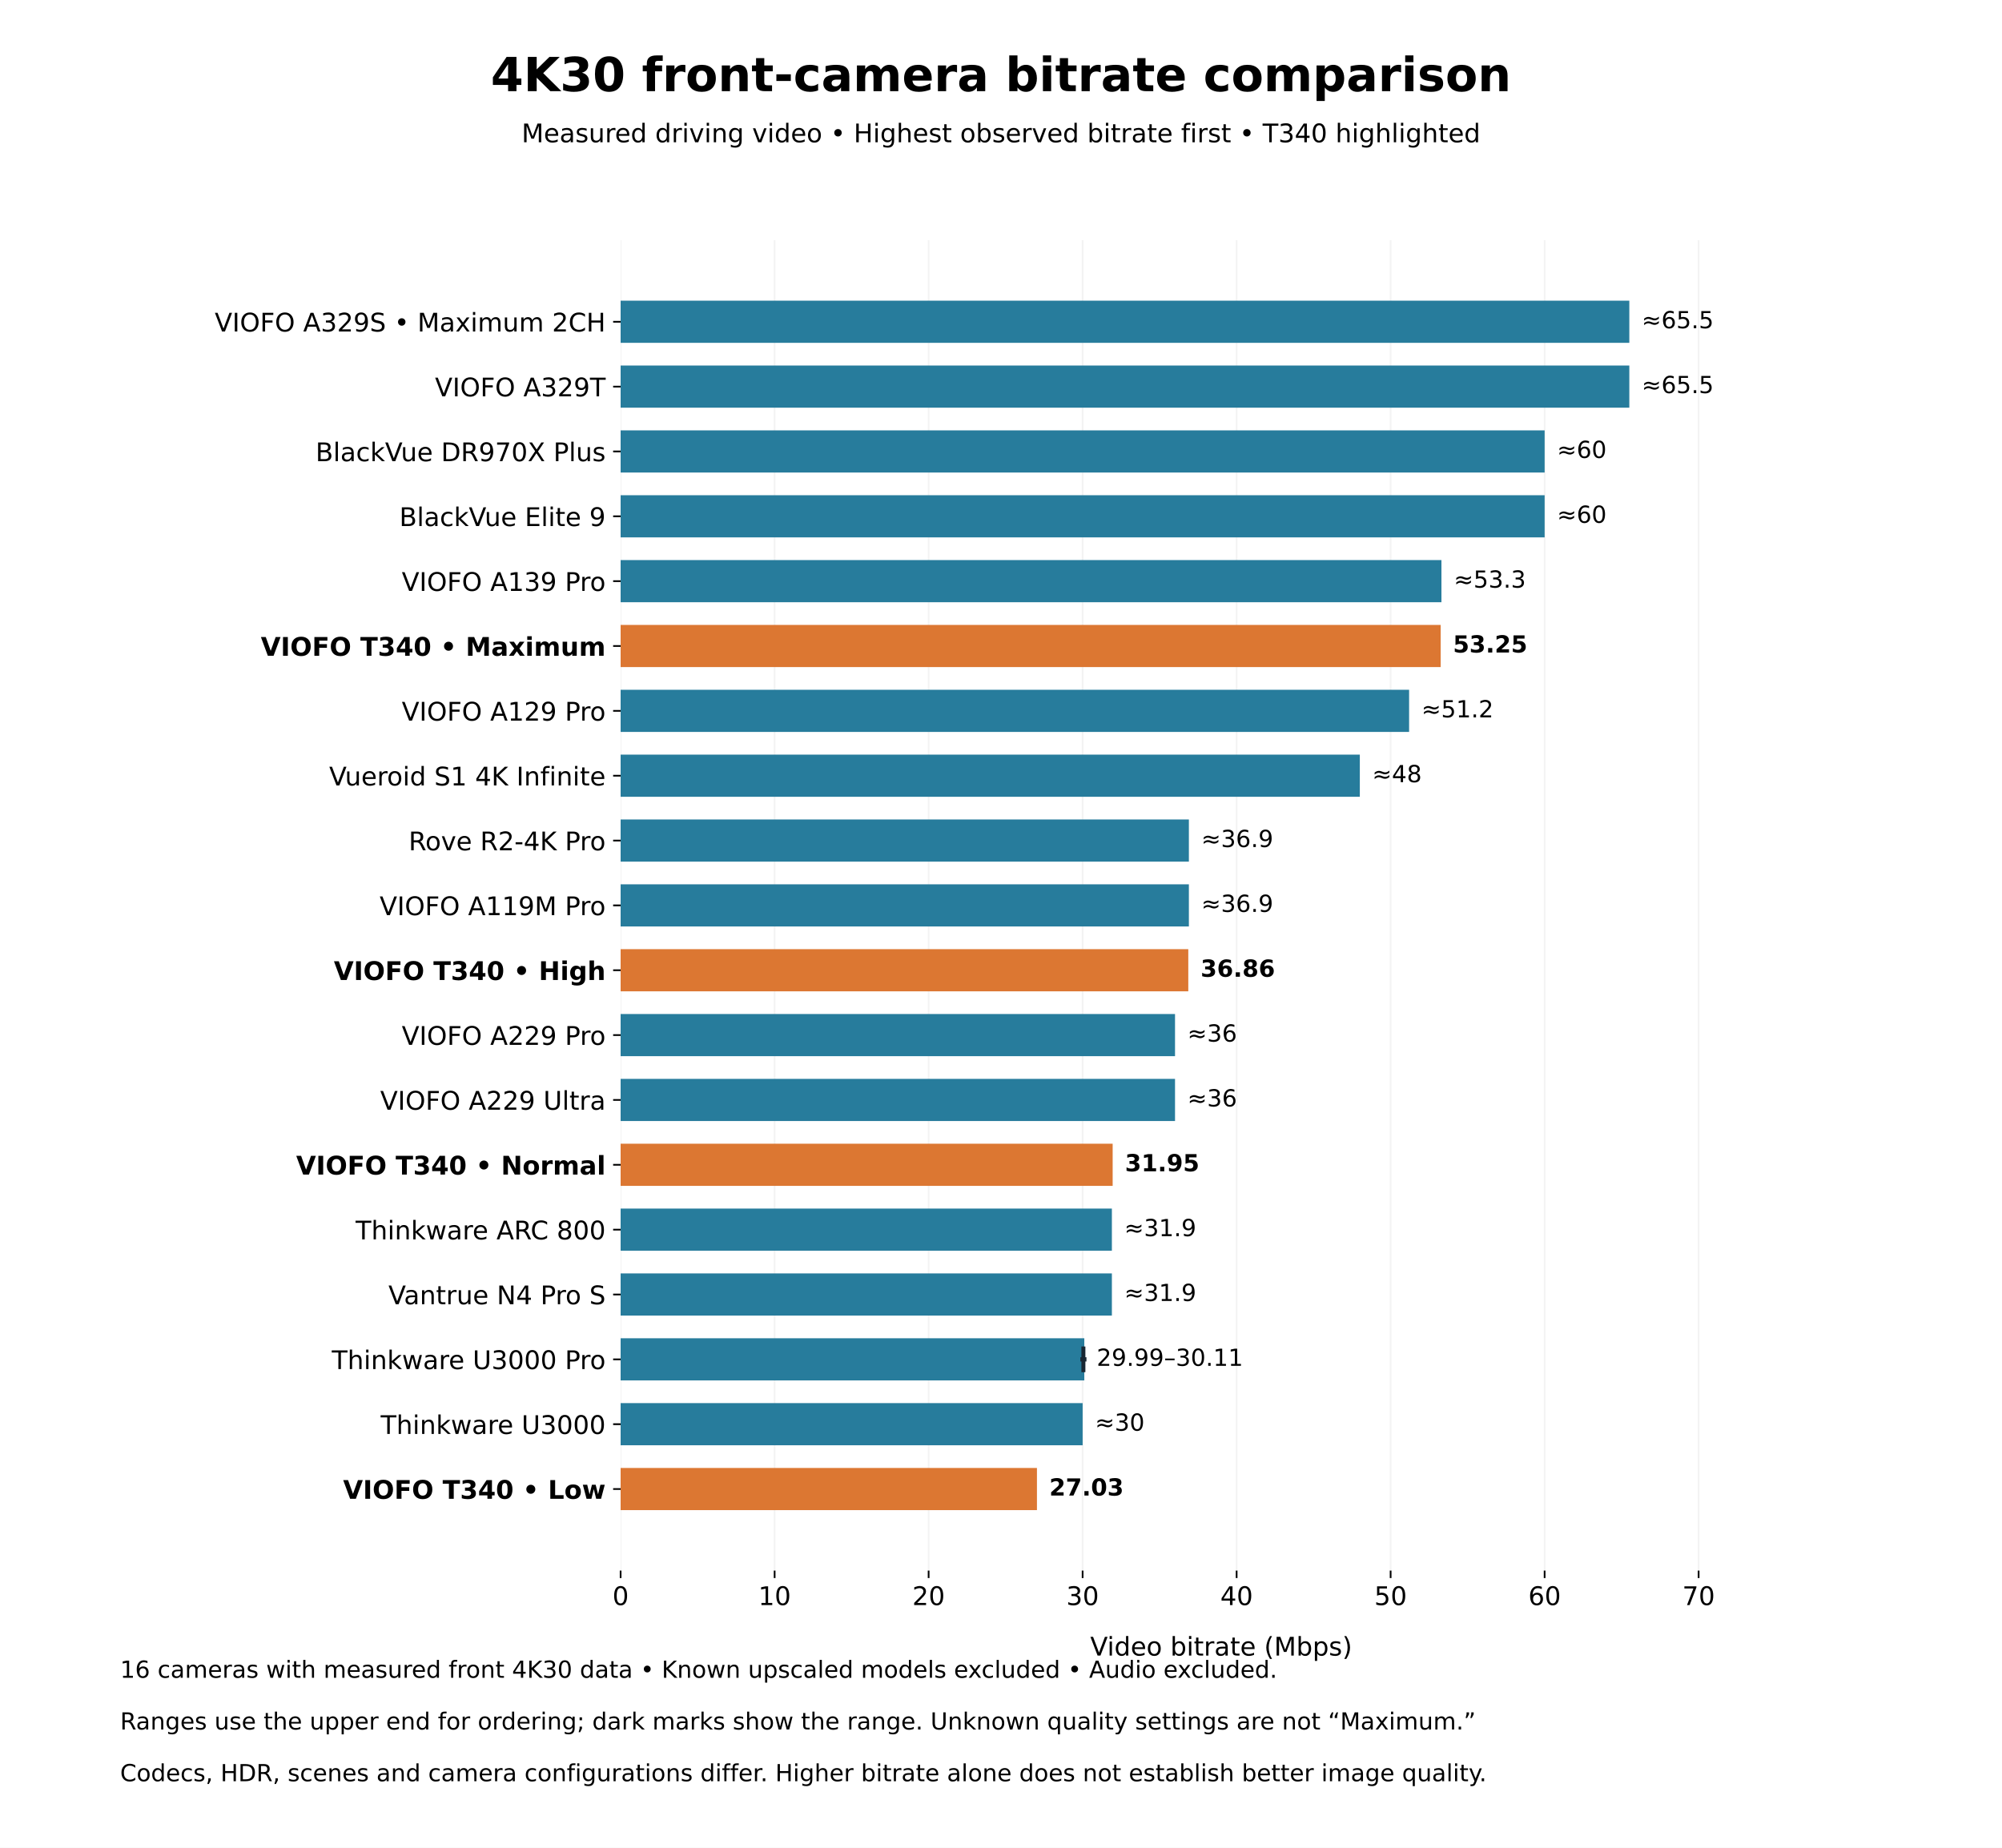
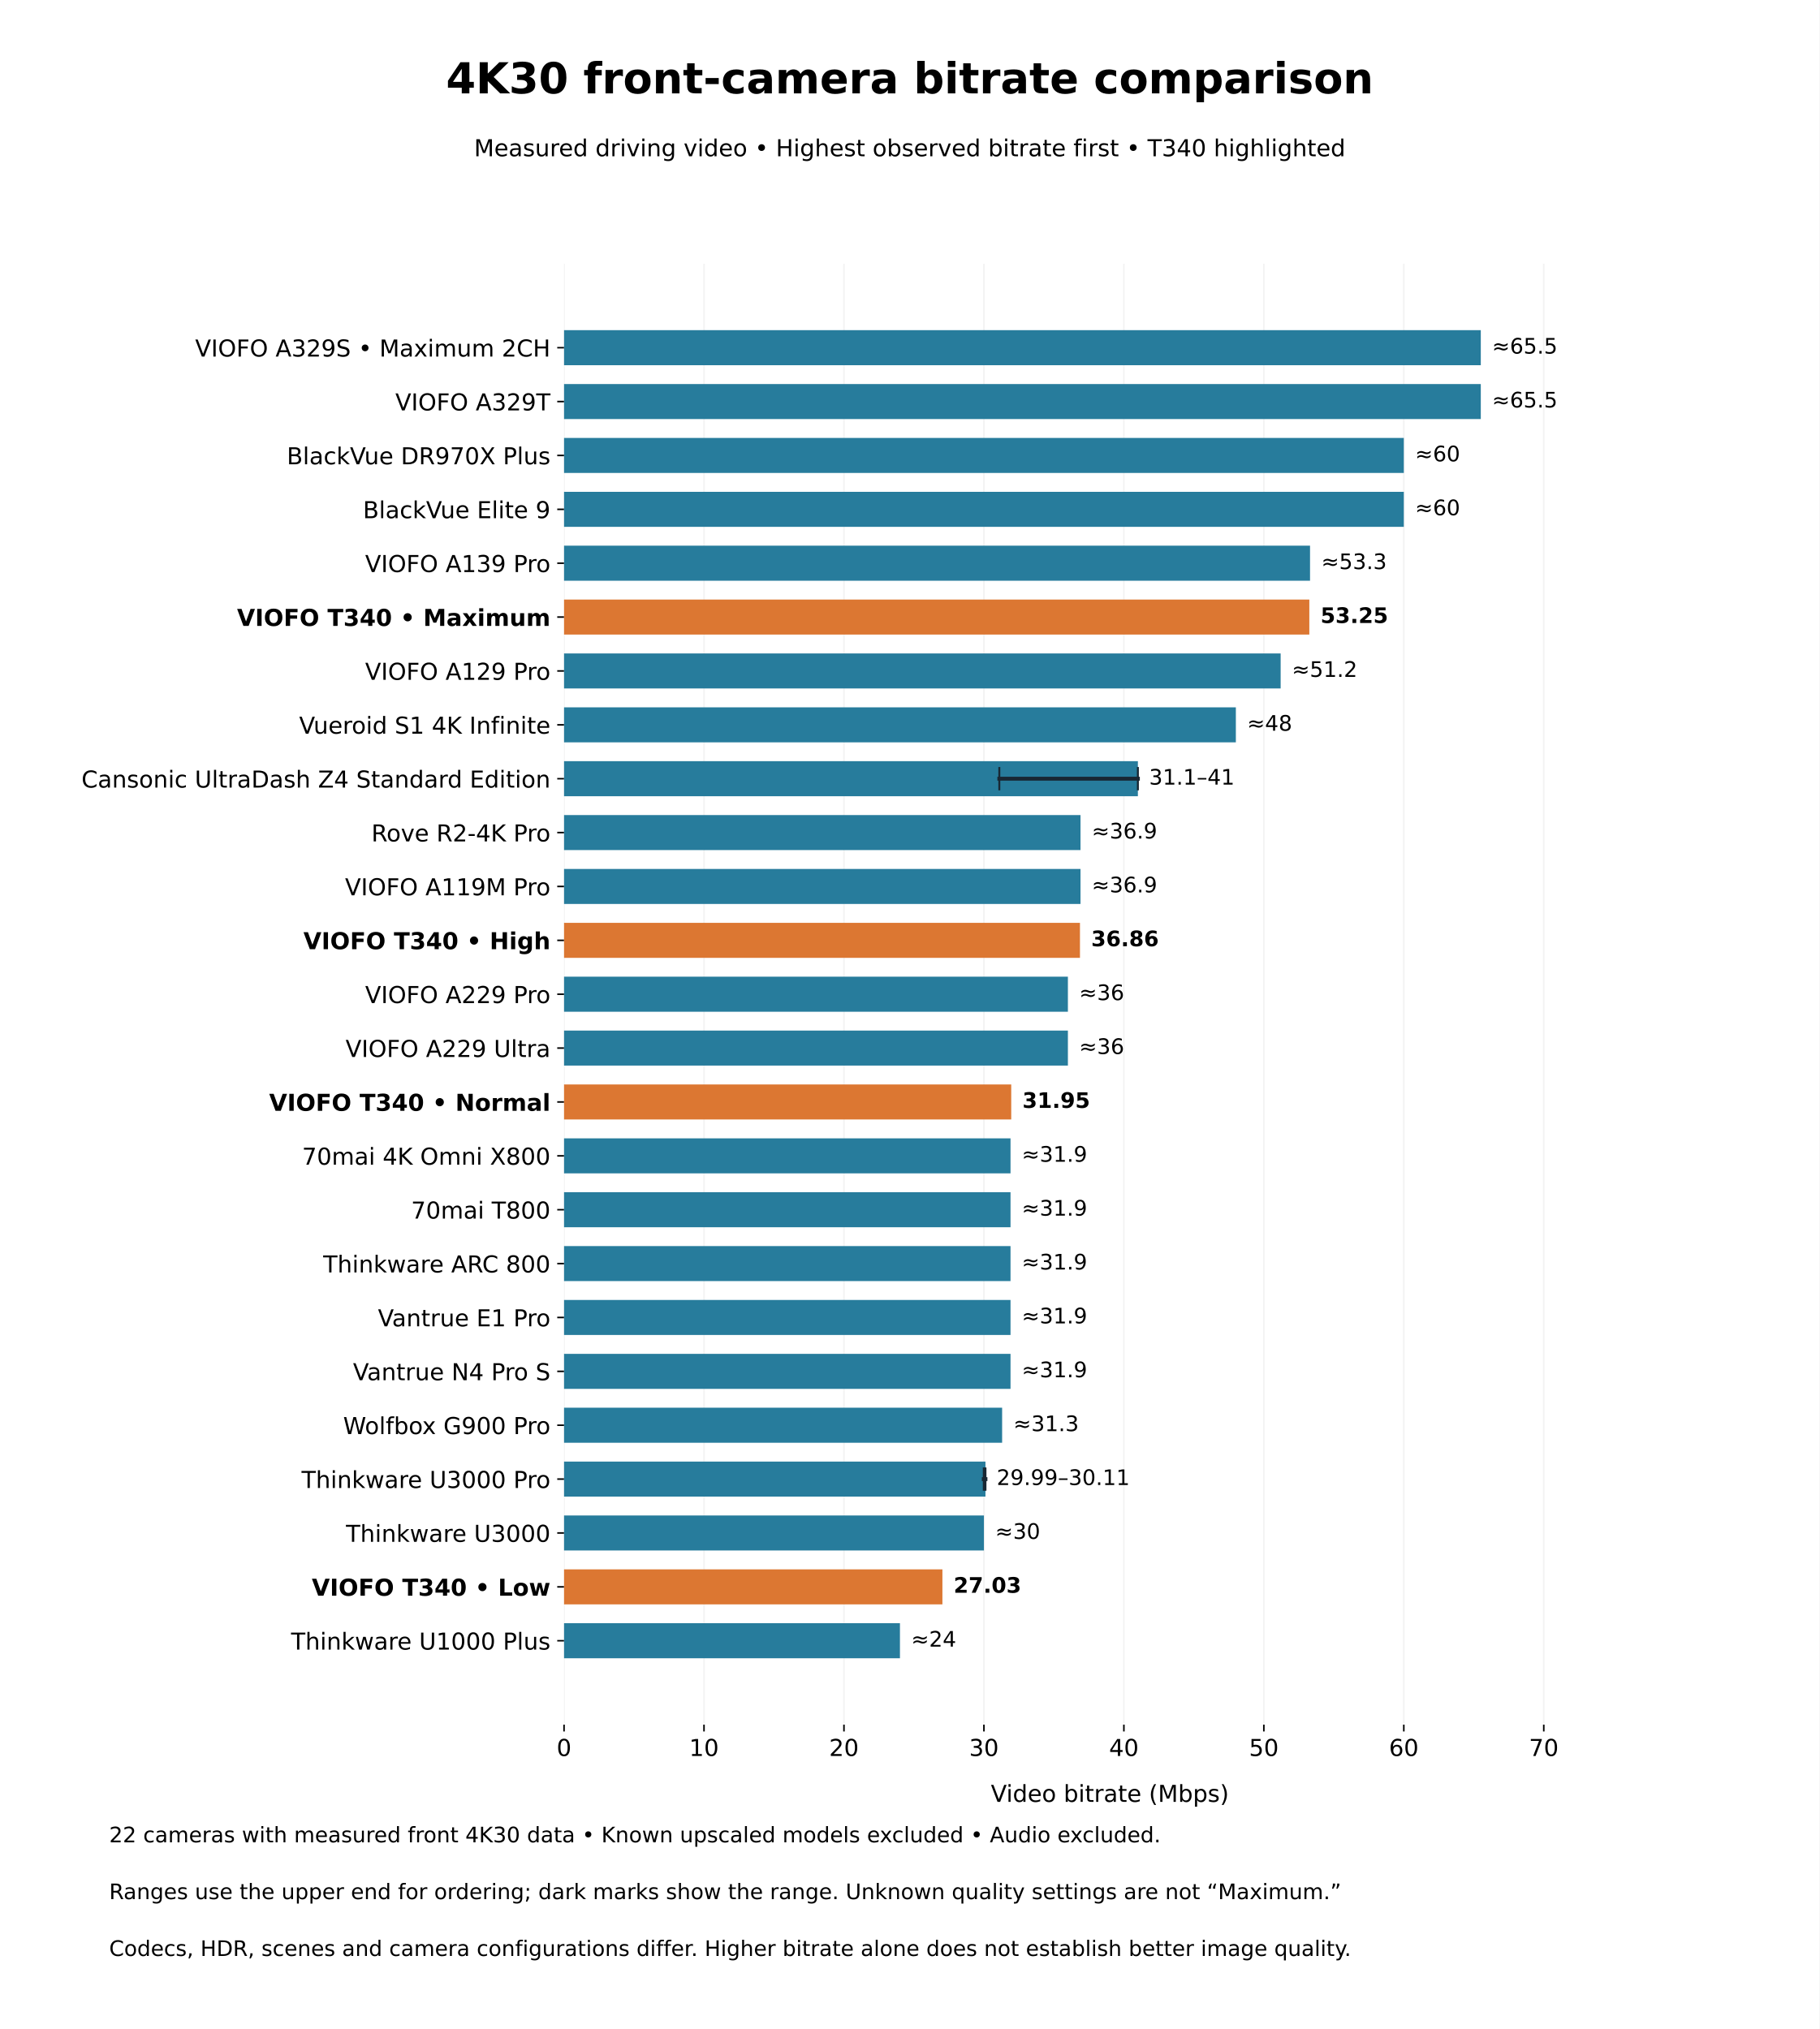
- <svg xmlns="http://www.w3.org/2000/svg" xmlns:xlink="http://www.w3.org/1999/xlink" width="936pt" height="864pt" viewBox="0 0 936 864" version="1.1">
+ <svg xmlns="http://www.w3.org/2000/svg" xmlns:xlink="http://www.w3.org/1999/xlink" width="936pt" height="1044pt" viewBox="0 0 936 1044" version="1.1">
  <defs>
    <style type="text/css">*{stroke-linejoin: round; stroke-linecap: butt}</style>
  </defs>
  <g id="figure_1">
    <g id="patch_1">
-       <path d="M 0 864 L 936 864 L 936 0 L 0 0 z " style="fill: #ffffff" />
+       <path d="M 0 1044 L 936 1044 L 936 0 L 0 0 z " style="fill: #ffffff" />
    </g>
    <g id="axes_1">
      <g id="patch_2">
-         <path d="M 290.16 734.4 L 851.76 734.4 L 851.76 112.32 L 290.16 112.32 z " style="fill: #ffffff" />
+         <path d="M 290.16 887.4 L 851.76 887.4 L 851.76 135.72 L 290.16 135.72 z " style="fill: #ffffff" />
      </g>
      <g id="matplotlib.axis_1">
        <g id="xtick_1">
          <g id="line2d_1">
-             <path d="M 290.16 734.4 L 290.16 112.32 " clip-path="url(#p984901a7d8)" style="fill: none; stroke: #b0b0b0; stroke-opacity: 0.15; stroke-width: 0.8; stroke-linecap: square" />
+             <path d="M 290.16 887.4 L 290.16 135.72 " clip-path="url(#p15d95b6a49)" style="fill: none; stroke: #b0b0b0; stroke-opacity: 0.15; stroke-width: 0.8; stroke-linecap: square" />
          </g>
          <g id="line2d_2">
            <defs>
-               <path id="m2dc564c5e8" d="M 0 0 L 0 3.5 " style="stroke: #000000; stroke-width: 0.8" />
+               <path id="m6c0f0dc663" d="M 0 0 L 0 3.5 " style="stroke: #000000; stroke-width: 0.8" />
            </defs>
            <g>
-               <use xlink:href="#m2dc564c5e8" x="290.16" y="734.4" style="stroke: #000000; stroke-width: 0.8" />
+               <use xlink:href="#m6c0f0dc663" x="290.16" y="887.4" style="stroke: #000000; stroke-width: 0.8" />
            </g>
          </g>
          <g id="text_1">
-             <text style="font: 12px 'DejaVu Sans'; text-anchor: middle" x="290.16" y="750.518" transform="rotate(-0 290.16 750.5181)">0</text>
+             <text style="font: 12px 'DejaVu Sans'; text-anchor: middle" x="290.16" y="903.518" transform="rotate(-0 290.16 903.5181)">0</text>
          </g>
        </g>
        <g id="xtick_2">
          <g id="line2d_3">
-             <path d="M 362.16 734.4 L 362.16 112.32 " clip-path="url(#p984901a7d8)" style="fill: none; stroke: #b0b0b0; stroke-opacity: 0.15; stroke-width: 0.8; stroke-linecap: square" />
+             <path d="M 362.16 887.4 L 362.16 135.72 " clip-path="url(#p15d95b6a49)" style="fill: none; stroke: #b0b0b0; stroke-opacity: 0.15; stroke-width: 0.8; stroke-linecap: square" />
          </g>
          <g id="line2d_4">
            <g>
-               <use xlink:href="#m2dc564c5e8" x="362.16" y="734.4" style="stroke: #000000; stroke-width: 0.8" />
+               <use xlink:href="#m6c0f0dc663" x="362.16" y="887.4" style="stroke: #000000; stroke-width: 0.8" />
            </g>
          </g>
          <g id="text_2">
-             <text style="font: 12px 'DejaVu Sans'; text-anchor: middle" x="362.16" y="750.518" transform="rotate(-0 362.16 750.5181)">10</text>
+             <text style="font: 12px 'DejaVu Sans'; text-anchor: middle" x="362.16" y="903.518" transform="rotate(-0 362.16 903.5181)">10</text>
          </g>
        </g>
        <g id="xtick_3">
          <g id="line2d_5">
-             <path d="M 434.16 734.4 L 434.16 112.32 " clip-path="url(#p984901a7d8)" style="fill: none; stroke: #b0b0b0; stroke-opacity: 0.15; stroke-width: 0.8; stroke-linecap: square" />
+             <path d="M 434.16 887.4 L 434.16 135.72 " clip-path="url(#p15d95b6a49)" style="fill: none; stroke: #b0b0b0; stroke-opacity: 0.15; stroke-width: 0.8; stroke-linecap: square" />
          </g>
          <g id="line2d_6">
            <g>
-               <use xlink:href="#m2dc564c5e8" x="434.16" y="734.4" style="stroke: #000000; stroke-width: 0.8" />
+               <use xlink:href="#m6c0f0dc663" x="434.16" y="887.4" style="stroke: #000000; stroke-width: 0.8" />
            </g>
          </g>
          <g id="text_3">
-             <text style="font: 12px 'DejaVu Sans'; text-anchor: middle" x="434.16" y="750.518" transform="rotate(-0 434.16 750.5181)">20</text>
+             <text style="font: 12px 'DejaVu Sans'; text-anchor: middle" x="434.16" y="903.518" transform="rotate(-0 434.16 903.5181)">20</text>
          </g>
        </g>
        <g id="xtick_4">
          <g id="line2d_7">
-             <path d="M 506.16 734.4 L 506.16 112.32 " clip-path="url(#p984901a7d8)" style="fill: none; stroke: #b0b0b0; stroke-opacity: 0.15; stroke-width: 0.8; stroke-linecap: square" />
+             <path d="M 506.16 887.4 L 506.16 135.72 " clip-path="url(#p15d95b6a49)" style="fill: none; stroke: #b0b0b0; stroke-opacity: 0.15; stroke-width: 0.8; stroke-linecap: square" />
          </g>
          <g id="line2d_8">
            <g>
-               <use xlink:href="#m2dc564c5e8" x="506.16" y="734.4" style="stroke: #000000; stroke-width: 0.8" />
+               <use xlink:href="#m6c0f0dc663" x="506.16" y="887.4" style="stroke: #000000; stroke-width: 0.8" />
            </g>
          </g>
          <g id="text_4">
-             <text style="font: 12px 'DejaVu Sans'; text-anchor: middle" x="506.16" y="750.518" transform="rotate(-0 506.16 750.5181)">30</text>
+             <text style="font: 12px 'DejaVu Sans'; text-anchor: middle" x="506.16" y="903.518" transform="rotate(-0 506.16 903.5181)">30</text>
          </g>
        </g>
        <g id="xtick_5">
          <g id="line2d_9">
-             <path d="M 578.16 734.4 L 578.16 112.32 " clip-path="url(#p984901a7d8)" style="fill: none; stroke: #b0b0b0; stroke-opacity: 0.15; stroke-width: 0.8; stroke-linecap: square" />
+             <path d="M 578.16 887.4 L 578.16 135.72 " clip-path="url(#p15d95b6a49)" style="fill: none; stroke: #b0b0b0; stroke-opacity: 0.15; stroke-width: 0.8; stroke-linecap: square" />
          </g>
          <g id="line2d_10">
            <g>
-               <use xlink:href="#m2dc564c5e8" x="578.16" y="734.4" style="stroke: #000000; stroke-width: 0.8" />
+               <use xlink:href="#m6c0f0dc663" x="578.16" y="887.4" style="stroke: #000000; stroke-width: 0.8" />
            </g>
          </g>
          <g id="text_5">
-             <text style="font: 12px 'DejaVu Sans'; text-anchor: middle" x="578.16" y="750.518" transform="rotate(-0 578.16 750.5181)">40</text>
+             <text style="font: 12px 'DejaVu Sans'; text-anchor: middle" x="578.16" y="903.518" transform="rotate(-0 578.16 903.5181)">40</text>
          </g>
        </g>
        <g id="xtick_6">
          <g id="line2d_11">
-             <path d="M 650.16 734.4 L 650.16 112.32 " clip-path="url(#p984901a7d8)" style="fill: none; stroke: #b0b0b0; stroke-opacity: 0.15; stroke-width: 0.8; stroke-linecap: square" />
+             <path d="M 650.16 887.4 L 650.16 135.72 " clip-path="url(#p15d95b6a49)" style="fill: none; stroke: #b0b0b0; stroke-opacity: 0.15; stroke-width: 0.8; stroke-linecap: square" />
          </g>
          <g id="line2d_12">
            <g>
-               <use xlink:href="#m2dc564c5e8" x="650.16" y="734.4" style="stroke: #000000; stroke-width: 0.8" />
+               <use xlink:href="#m6c0f0dc663" x="650.16" y="887.4" style="stroke: #000000; stroke-width: 0.8" />
            </g>
          </g>
          <g id="text_6">
-             <text style="font: 12px 'DejaVu Sans'; text-anchor: middle" x="650.16" y="750.518" transform="rotate(-0 650.16 750.5181)">50</text>
+             <text style="font: 12px 'DejaVu Sans'; text-anchor: middle" x="650.16" y="903.518" transform="rotate(-0 650.16 903.5181)">50</text>
          </g>
        </g>
        <g id="xtick_7">
          <g id="line2d_13">
-             <path d="M 722.16 734.4 L 722.16 112.32 " clip-path="url(#p984901a7d8)" style="fill: none; stroke: #b0b0b0; stroke-opacity: 0.15; stroke-width: 0.8; stroke-linecap: square" />
+             <path d="M 722.16 887.4 L 722.16 135.72 " clip-path="url(#p15d95b6a49)" style="fill: none; stroke: #b0b0b0; stroke-opacity: 0.15; stroke-width: 0.8; stroke-linecap: square" />
          </g>
          <g id="line2d_14">
            <g>
-               <use xlink:href="#m2dc564c5e8" x="722.16" y="734.4" style="stroke: #000000; stroke-width: 0.8" />
+               <use xlink:href="#m6c0f0dc663" x="722.16" y="887.4" style="stroke: #000000; stroke-width: 0.8" />
            </g>
          </g>
          <g id="text_7">
-             <text style="font: 12px 'DejaVu Sans'; text-anchor: middle" x="722.16" y="750.518" transform="rotate(-0 722.16 750.5181)">60</text>
+             <text style="font: 12px 'DejaVu Sans'; text-anchor: middle" x="722.16" y="903.518" transform="rotate(-0 722.16 903.5181)">60</text>
          </g>
        </g>
        <g id="xtick_8">
          <g id="line2d_15">
-             <path d="M 794.16 734.4 L 794.16 112.32 " clip-path="url(#p984901a7d8)" style="fill: none; stroke: #b0b0b0; stroke-opacity: 0.15; stroke-width: 0.8; stroke-linecap: square" />
+             <path d="M 794.16 887.4 L 794.16 135.72 " clip-path="url(#p15d95b6a49)" style="fill: none; stroke: #b0b0b0; stroke-opacity: 0.15; stroke-width: 0.8; stroke-linecap: square" />
          </g>
          <g id="line2d_16">
            <g>
-               <use xlink:href="#m2dc564c5e8" x="794.16" y="734.4" style="stroke: #000000; stroke-width: 0.8" />
+               <use xlink:href="#m6c0f0dc663" x="794.16" y="887.4" style="stroke: #000000; stroke-width: 0.8" />
            </g>
          </g>
          <g id="text_8">
-             <text style="font: 12px 'DejaVu Sans'; text-anchor: middle" x="794.16" y="750.518" transform="rotate(-0 794.16 750.5181)">70</text>
+             <text style="font: 12px 'DejaVu Sans'; text-anchor: middle" x="794.16" y="903.518" transform="rotate(-0 794.16 903.5181)">70</text>
          </g>
        </g>
        <g id="text_9">
-           <text style="font: 12px 'DejaVu Sans'; text-anchor: middle" x="570.96" y="774.132" transform="rotate(-0 570.96 774.1319)">Video bitrate (Mbps)</text>
+           <text style="font: 12px 'DejaVu Sans'; text-anchor: middle" x="570.96" y="927.132" transform="rotate(-0 570.96 927.1319)">Video bitrate (Mbps)</text>
        </g>
      </g>
      <g id="matplotlib.axis_2">
        <g id="ytick_1">
          <g id="line2d_17">
            <defs>
-               <path id="m7e2fe38953" d="M 0 0 L -3.5 0 " style="stroke: #000000; stroke-width: 0.8" />
+               <path id="m814185f96d" d="M 0 0 L -3.5 0 " style="stroke: #000000; stroke-width: 0.8" />
            </defs>
            <g>
-               <use xlink:href="#m7e2fe38953" x="290.16" y="150.451" style="stroke: #000000; stroke-width: 0.8" />
+               <use xlink:href="#m814185f96d" x="290.16" y="178.897" style="stroke: #000000; stroke-width: 0.8" />
            </g>
          </g>
          <g id="text_10">
-             <text style="font: 12px 'DejaVu Sans'; text-anchor: end" x="283.16" y="155.01" transform="rotate(-0 283.16 155.0105)">VIOFO A329S • Maximum 2CH</text>
+             <text style="font: 12px 'DejaVu Sans'; text-anchor: end" x="283.16" y="183.456" transform="rotate(-0 283.16 183.456)">VIOFO A329S • Maximum 2CH</text>
          </g>
        </g>
        <g id="ytick_2">
          <g id="line2d_18">
            <g>
-               <use xlink:href="#m7e2fe38953" x="290.16" y="180.775" style="stroke: #000000; stroke-width: 0.8" />
+               <use xlink:href="#m814185f96d" x="290.16" y="206.619" style="stroke: #000000; stroke-width: 0.8" />
            </g>
          </g>
          <g id="text_11">
-             <text style="font: 12px 'DejaVu Sans'; text-anchor: end" x="283.16" y="185.334" transform="rotate(-0 283.16 185.3336)">VIOFO A329T</text>
+             <text style="font: 12px 'DejaVu Sans'; text-anchor: end" x="283.16" y="211.178" transform="rotate(-0 283.16 211.1779)">VIOFO A329T</text>
          </g>
        </g>
        <g id="ytick_3">
          <g id="line2d_19">
            <g>
-               <use xlink:href="#m7e2fe38953" x="290.16" y="211.098" style="stroke: #000000; stroke-width: 0.8" />
+               <use xlink:href="#m814185f96d" x="290.16" y="234.341" style="stroke: #000000; stroke-width: 0.8" />
            </g>
          </g>
          <g id="text_12">
-             <text style="font: 12px 'DejaVu Sans'; text-anchor: end" x="283.16" y="215.657" transform="rotate(-0 283.16 215.6568)">BlackVue DR970X Plus</text>
+             <text style="font: 12px 'DejaVu Sans'; text-anchor: end" x="283.16" y="238.9" transform="rotate(-0 283.16 238.8998)">BlackVue DR970X Plus</text>
          </g>
        </g>
        <g id="ytick_4">
          <g id="line2d_20">
            <g>
-               <use xlink:href="#m7e2fe38953" x="290.16" y="241.421" style="stroke: #000000; stroke-width: 0.8" />
+               <use xlink:href="#m814185f96d" x="290.16" y="262.063" style="stroke: #000000; stroke-width: 0.8" />
            </g>
          </g>
          <g id="text_13">
-             <text style="font: 12px 'DejaVu Sans'; text-anchor: end" x="283.16" y="245.98" transform="rotate(-0 283.16 245.98)">BlackVue Elite 9</text>
+             <text style="font: 12px 'DejaVu Sans'; text-anchor: end" x="283.16" y="266.622" transform="rotate(-0 283.16 266.6217)">BlackVue Elite 9</text>
          </g>
        </g>
        <g id="ytick_5">
          <g id="line2d_21">
            <g>
-               <use xlink:href="#m7e2fe38953" x="290.16" y="271.744" style="stroke: #000000; stroke-width: 0.8" />
+               <use xlink:href="#m814185f96d" x="290.16" y="289.785" style="stroke: #000000; stroke-width: 0.8" />
            </g>
          </g>
          <g id="text_14">
-             <text style="font: 12px 'DejaVu Sans'; text-anchor: end" x="283.16" y="276.303" transform="rotate(-0 283.16 276.3032)">VIOFO A139 Pro</text>
+             <text style="font: 12px 'DejaVu Sans'; text-anchor: end" x="283.16" y="294.344" transform="rotate(-0 283.16 294.3437)">VIOFO A139 Pro</text>
          </g>
        </g>
        <g id="ytick_6">
          <g id="line2d_22">
            <g>
-               <use xlink:href="#m7e2fe38953" x="290.16" y="302.067" style="stroke: #000000; stroke-width: 0.8" />
+               <use xlink:href="#m814185f96d" x="290.16" y="317.507" style="stroke: #000000; stroke-width: 0.8" />
            </g>
          </g>
          <g id="text_15">
-             <text style="font: 700 12px 'DejaVu Sans'; text-anchor: end" x="283.16" y="306.626" transform="rotate(-0 283.16 306.6264)">VIOFO T340 • Maximum</text>
+             <text style="font: 700 12px 'DejaVu Sans'; text-anchor: end" x="283.16" y="322.066" transform="rotate(-0 283.16 322.0656)">VIOFO T340 • Maximum</text>
          </g>
        </g>
        <g id="ytick_7">
          <g id="line2d_23">
            <g>
-               <use xlink:href="#m7e2fe38953" x="290.16" y="332.39" style="stroke: #000000; stroke-width: 0.8" />
+               <use xlink:href="#m814185f96d" x="290.16" y="345.228" style="stroke: #000000; stroke-width: 0.8" />
            </g>
          </g>
          <g id="text_16">
-             <text style="font: 12px 'DejaVu Sans'; text-anchor: end" x="283.16" y="336.95" transform="rotate(-0 283.16 336.9495)">VIOFO A129 Pro</text>
+             <text style="font: 12px 'DejaVu Sans'; text-anchor: end" x="283.16" y="349.788" transform="rotate(-0 283.16 349.7875)">VIOFO A129 Pro</text>
          </g>
        </g>
        <g id="ytick_8">
          <g id="line2d_24">
            <g>
-               <use xlink:href="#m7e2fe38953" x="290.16" y="362.714" style="stroke: #000000; stroke-width: 0.8" />
+               <use xlink:href="#m814185f96d" x="290.16" y="372.95" style="stroke: #000000; stroke-width: 0.8" />
            </g>
          </g>
          <g id="text_17">
-             <text style="font: 12px 'DejaVu Sans'; text-anchor: end" x="283.16" y="367.273" transform="rotate(-0 283.16 367.2727)">Vueroid S1 4K Infinite</text>
+             <text style="font: 12px 'DejaVu Sans'; text-anchor: end" x="283.16" y="377.509" transform="rotate(-0 283.16 377.5094)">Vueroid S1 4K Infinite</text>
          </g>
        </g>
        <g id="ytick_9">
          <g id="line2d_25">
            <g>
-               <use xlink:href="#m7e2fe38953" x="290.16" y="393.037" style="stroke: #000000; stroke-width: 0.8" />
+               <use xlink:href="#m814185f96d" x="290.16" y="400.672" style="stroke: #000000; stroke-width: 0.8" />
            </g>
          </g>
          <g id="text_18">
-             <text style="font: 12px 'DejaVu Sans'; text-anchor: end" x="283.16" y="397.596" transform="rotate(-0 283.16 397.5959)">Rove R2-4K Pro</text>
+             <text style="font: 12px 'DejaVu Sans'; text-anchor: end" x="283.16" y="405.231" transform="rotate(-0 283.16 405.2314)">Cansonic UltraDash Z4 Standard Edition</text>
          </g>
        </g>
        <g id="ytick_10">
          <g id="line2d_26">
            <g>
-               <use xlink:href="#m7e2fe38953" x="290.16" y="423.36" style="stroke: #000000; stroke-width: 0.8" />
+               <use xlink:href="#m814185f96d" x="290.16" y="428.394" style="stroke: #000000; stroke-width: 0.8" />
            </g>
          </g>
          <g id="text_19">
-             <text style="font: 12px 'DejaVu Sans'; text-anchor: end" x="283.16" y="427.919" transform="rotate(-0 283.16 427.9191)">VIOFO A119M Pro</text>
+             <text style="font: 12px 'DejaVu Sans'; text-anchor: end" x="283.16" y="432.953" transform="rotate(-0 283.16 432.9533)">Rove R2-4K Pro</text>
          </g>
        </g>
        <g id="ytick_11">
          <g id="line2d_27">
            <g>
-               <use xlink:href="#m7e2fe38953" x="290.16" y="453.683" style="stroke: #000000; stroke-width: 0.8" />
+               <use xlink:href="#m814185f96d" x="290.16" y="456.116" style="stroke: #000000; stroke-width: 0.8" />
            </g>
          </g>
          <g id="text_20">
-             <text style="font: 700 12px 'DejaVu Sans'; text-anchor: end" x="283.16" y="458.242" transform="rotate(-0 283.16 458.2422)">VIOFO T340 • High</text>
+             <text style="font: 12px 'DejaVu Sans'; text-anchor: end" x="283.16" y="460.675" transform="rotate(-0 283.16 460.6752)">VIOFO A119M Pro</text>
          </g>
        </g>
        <g id="ytick_12">
          <g id="line2d_28">
            <g>
-               <use xlink:href="#m7e2fe38953" x="290.16" y="484.006" style="stroke: #000000; stroke-width: 0.8" />
+               <use xlink:href="#m814185f96d" x="290.16" y="483.838" style="stroke: #000000; stroke-width: 0.8" />
            </g>
          </g>
          <g id="text_21">
-             <text style="font: 12px 'DejaVu Sans'; text-anchor: end" x="283.16" y="488.565" transform="rotate(-0 283.16 488.5654)">VIOFO A229 Pro</text>
+             <text style="font: 700 12px 'DejaVu Sans'; text-anchor: end" x="283.16" y="488.397" transform="rotate(-0 283.16 488.3971)">VIOFO T340 • High</text>
          </g>
        </g>
        <g id="ytick_13">
          <g id="line2d_29">
            <g>
-               <use xlink:href="#m7e2fe38953" x="290.16" y="514.33" style="stroke: #000000; stroke-width: 0.8" />
+               <use xlink:href="#m814185f96d" x="290.16" y="511.56" style="stroke: #000000; stroke-width: 0.8" />
            </g>
          </g>
          <g id="text_22">
-             <text style="font: 12px 'DejaVu Sans'; text-anchor: end" x="283.16" y="518.889" transform="rotate(-0 283.16 518.8886)">VIOFO A229 Ultra</text>
+             <text style="font: 12px 'DejaVu Sans'; text-anchor: end" x="283.16" y="516.119" transform="rotate(-0 283.16 516.1191)">VIOFO A229 Pro</text>
          </g>
        </g>
        <g id="ytick_14">
          <g id="line2d_30">
            <g>
-               <use xlink:href="#m7e2fe38953" x="290.16" y="544.653" style="stroke: #000000; stroke-width: 0.8" />
+               <use xlink:href="#m814185f96d" x="290.16" y="539.282" style="stroke: #000000; stroke-width: 0.8" />
            </g>
          </g>
          <g id="text_23">
-             <text style="font: 700 12px 'DejaVu Sans'; text-anchor: end" x="283.16" y="549.212" transform="rotate(-0 283.16 549.2118)">VIOFO T340 • Normal</text>
+             <text style="font: 12px 'DejaVu Sans'; text-anchor: end" x="283.16" y="543.841" transform="rotate(-0 283.16 543.841)">VIOFO A229 Ultra</text>
          </g>
        </g>
        <g id="ytick_15">
          <g id="line2d_31">
            <g>
-               <use xlink:href="#m7e2fe38953" x="290.16" y="574.976" style="stroke: #000000; stroke-width: 0.8" />
+               <use xlink:href="#m814185f96d" x="290.16" y="567.004" style="stroke: #000000; stroke-width: 0.8" />
            </g>
          </g>
          <g id="text_24">
-             <text style="font: 12px 'DejaVu Sans'; text-anchor: end" x="283.16" y="579.535" transform="rotate(-0 283.16 579.535)">Thinkware ARC 800</text>
+             <text style="font: 700 12px 'DejaVu Sans'; text-anchor: end" x="283.16" y="571.563" transform="rotate(-0 283.16 571.5629)">VIOFO T340 • Normal</text>
          </g>
        </g>
        <g id="ytick_16">
          <g id="line2d_32">
            <g>
-               <use xlink:href="#m7e2fe38953" x="290.16" y="605.299" style="stroke: #000000; stroke-width: 0.8" />
+               <use xlink:href="#m814185f96d" x="290.16" y="594.726" style="stroke: #000000; stroke-width: 0.8" />
            </g>
          </g>
          <g id="text_25">
-             <text style="font: 12px 'DejaVu Sans'; text-anchor: end" x="283.16" y="609.858" transform="rotate(-0 283.16 609.8581)">Vantrue N4 Pro S</text>
+             <text style="font: 12px 'DejaVu Sans'; text-anchor: end" x="283.16" y="599.285" transform="rotate(-0 283.16 599.2848)">70mai 4K Omni X800</text>
          </g>
        </g>
        <g id="ytick_17">
          <g id="line2d_33">
            <g>
-               <use xlink:href="#m7e2fe38953" x="290.16" y="635.622" style="stroke: #000000; stroke-width: 0.8" />
+               <use xlink:href="#m814185f96d" x="290.16" y="622.448" style="stroke: #000000; stroke-width: 0.8" />
            </g>
          </g>
          <g id="text_26">
-             <text style="font: 12px 'DejaVu Sans'; text-anchor: end" x="283.16" y="640.181" transform="rotate(-0 283.16 640.1813)">Thinkware U3000 Pro</text>
+             <text style="font: 12px 'DejaVu Sans'; text-anchor: end" x="283.16" y="627.007" transform="rotate(-0 283.16 627.0068)">70mai T800</text>
          </g>
        </g>
        <g id="ytick_18">
          <g id="line2d_34">
            <g>
-               <use xlink:href="#m7e2fe38953" x="290.16" y="665.945" style="stroke: #000000; stroke-width: 0.8" />
+               <use xlink:href="#m814185f96d" x="290.16" y="650.17" style="stroke: #000000; stroke-width: 0.8" />
            </g>
          </g>
          <g id="text_27">
-             <text style="font: 12px 'DejaVu Sans'; text-anchor: end" x="283.16" y="670.504" transform="rotate(-0 283.16 670.5045)">Thinkware U3000</text>
+             <text style="font: 12px 'DejaVu Sans'; text-anchor: end" x="283.16" y="654.729" transform="rotate(-0 283.16 654.7287)">Thinkware ARC 800</text>
          </g>
        </g>
        <g id="ytick_19">
          <g id="line2d_35">
            <g>
-               <use xlink:href="#m7e2fe38953" x="290.16" y="696.269" style="stroke: #000000; stroke-width: 0.8" />
+               <use xlink:href="#m814185f96d" x="290.16" y="677.892" style="stroke: #000000; stroke-width: 0.8" />
            </g>
          </g>
          <g id="text_28">
-             <text style="font: 700 12px 'DejaVu Sans'; text-anchor: end" x="283.16" y="700.828" transform="rotate(-0 283.16 700.8277)">VIOFO T340 • Low</text>
+             <text style="font: 12px 'DejaVu Sans'; text-anchor: end" x="283.16" y="682.451" transform="rotate(-0 283.16 682.4506)">Vantrue E1 Pro</text>
+           </g>
+         </g>
+         <g id="ytick_20">
+           <g id="line2d_36">
+             <g>
+               <use xlink:href="#m814185f96d" x="290.16" y="705.613" style="stroke: #000000; stroke-width: 0.8" />
+             </g>
+           </g>
+           <g id="text_29">
+             <text style="font: 12px 'DejaVu Sans'; text-anchor: end" x="283.16" y="710.173" transform="rotate(-0 283.16 710.1725)">Vantrue N4 Pro S</text>
+           </g>
+         </g>
+         <g id="ytick_21">
+           <g id="line2d_37">
+             <g>
+               <use xlink:href="#m814185f96d" x="290.16" y="733.335" style="stroke: #000000; stroke-width: 0.8" />
+             </g>
+           </g>
+           <g id="text_30">
+             <text style="font: 12px 'DejaVu Sans'; text-anchor: end" x="283.16" y="737.894" transform="rotate(-0 283.16 737.8945)">Wolfbox G900 Pro</text>
+           </g>
+         </g>
+         <g id="ytick_22">
+           <g id="line2d_38">
+             <g>
+               <use xlink:href="#m814185f96d" x="290.16" y="761.057" style="stroke: #000000; stroke-width: 0.8" />
+             </g>
+           </g>
+           <g id="text_31">
+             <text style="font: 12px 'DejaVu Sans'; text-anchor: end" x="283.16" y="765.616" transform="rotate(-0 283.16 765.6164)">Thinkware U3000 Pro</text>
+           </g>
+         </g>
+         <g id="ytick_23">
+           <g id="line2d_39">
+             <g>
+               <use xlink:href="#m814185f96d" x="290.16" y="788.779" style="stroke: #000000; stroke-width: 0.8" />
+             </g>
+           </g>
+           <g id="text_32">
+             <text style="font: 12px 'DejaVu Sans'; text-anchor: end" x="283.16" y="793.338" transform="rotate(-0 283.16 793.3383)">Thinkware U3000</text>
+           </g>
+         </g>
+         <g id="ytick_24">
+           <g id="line2d_40">
+             <g>
+               <use xlink:href="#m814185f96d" x="290.16" y="816.501" style="stroke: #000000; stroke-width: 0.8" />
+             </g>
+           </g>
+           <g id="text_33">
+             <text style="font: 700 12px 'DejaVu Sans'; text-anchor: end" x="283.16" y="821.06" transform="rotate(-0 283.16 821.0602)">VIOFO T340 • Low</text>
+           </g>
+         </g>
+         <g id="ytick_25">
+           <g id="line2d_41">
+             <g>
+               <use xlink:href="#m814185f96d" x="290.16" y="844.223" style="stroke: #000000; stroke-width: 0.8" />
+             </g>
+           </g>
+           <g id="text_34">
+             <text style="font: 12px 'DejaVu Sans'; text-anchor: end" x="283.16" y="848.782" transform="rotate(-0 283.16 848.7822)">Thinkware U1000 Plus</text>
          </g>
        </g>
      </g>
      <g id="patch_3">
-         <path d="M 290.16 140.596 L 761.76 140.596 L 761.76 160.306 L 290.16 160.306 z " clip-path="url(#p984901a7d8)" style="fill: #277c9c" />
+         <path d="M 290.16 169.887 L 761.76 169.887 L 761.76 187.907 L 290.16 187.907 z " clip-path="url(#p15d95b6a49)" style="fill: #277c9c" />
      </g>
      <g id="patch_4">
-         <path d="M 290.16 170.92 L 761.76 170.92 L 761.76 190.63 L 290.16 190.63 z " clip-path="url(#p984901a7d8)" style="fill: #277c9c" />
+         <path d="M 290.16 197.609 L 761.76 197.609 L 761.76 215.628 L 290.16 215.628 z " clip-path="url(#p15d95b6a49)" style="fill: #277c9c" />
      </g>
      <g id="patch_5">
-         <path d="M 290.16 201.243 L 722.16 201.243 L 722.16 220.953 L 290.16 220.953 z " clip-path="url(#p984901a7d8)" style="fill: #277c9c" />
+         <path d="M 290.16 225.331 L 722.16 225.331 L 722.16 243.35 L 290.16 243.35 z " clip-path="url(#p15d95b6a49)" style="fill: #277c9c" />
      </g>
      <g id="patch_6">
-         <path d="M 290.16 231.566 L 722.16 231.566 L 722.16 251.276 L 290.16 251.276 z " clip-path="url(#p984901a7d8)" style="fill: #277c9c" />
+         <path d="M 290.16 253.053 L 722.16 253.053 L 722.16 271.072 L 290.16 271.072 z " clip-path="url(#p15d95b6a49)" style="fill: #277c9c" />
      </g>
      <g id="patch_7">
-         <path d="M 290.16 261.889 L 673.92 261.889 L 673.92 281.599 L 290.16 281.599 z " clip-path="url(#p984901a7d8)" style="fill: #277c9c" />
+         <path d="M 290.16 280.775 L 673.92 280.775 L 673.92 298.794 L 290.16 298.794 z " clip-path="url(#p15d95b6a49)" style="fill: #277c9c" />
      </g>
      <g id="patch_8">
-         <path d="M 290.16 292.212 L 673.558 292.212 L 673.558 311.922 L 290.16 311.922 z " clip-path="url(#p984901a7d8)" style="fill: #dc7732" />
+         <path d="M 290.16 308.497 L 673.558 308.497 L 673.558 326.516 L 290.16 326.516 z " clip-path="url(#p15d95b6a49)" style="fill: #dc7732" />
      </g>
      <g id="patch_9">
-         <path d="M 290.16 322.535 L 658.8 322.535 L 658.8 342.245 L 290.16 342.245 z " clip-path="url(#p984901a7d8)" style="fill: #277c9c" />
+         <path d="M 290.16 336.219 L 658.8 336.219 L 658.8 354.238 L 290.16 354.238 z " clip-path="url(#p15d95b6a49)" style="fill: #277c9c" />
      </g>
      <g id="patch_10">
-         <path d="M 290.16 352.859 L 635.76 352.859 L 635.76 372.569 L 290.16 372.569 z " clip-path="url(#p984901a7d8)" style="fill: #277c9c" />
+         <path d="M 290.16 363.941 L 635.76 363.941 L 635.76 381.96 L 290.16 381.96 z " clip-path="url(#p15d95b6a49)" style="fill: #277c9c" />
      </g>
      <g id="patch_11">
-         <path d="M 290.16 383.182 L 555.84 383.182 L 555.84 402.892 L 290.16 402.892 z " clip-path="url(#p984901a7d8)" style="fill: #277c9c" />
+         <path d="M 290.16 391.663 L 585.36 391.663 L 585.36 409.682 L 290.16 409.682 z " clip-path="url(#p15d95b6a49)" style="fill: #277c9c" />
      </g>
      <g id="patch_12">
-         <path d="M 290.16 413.505 L 555.84 413.505 L 555.84 433.215 L 290.16 433.215 z " clip-path="url(#p984901a7d8)" style="fill: #277c9c" />
+         <path d="M 290.16 419.385 L 555.84 419.385 L 555.84 437.404 L 290.16 437.404 z " clip-path="url(#p15d95b6a49)" style="fill: #277c9c" />
      </g>
      <g id="patch_13">
-         <path d="M 290.16 443.828 L 555.564 443.828 L 555.564 463.538 L 290.16 463.538 z " clip-path="url(#p984901a7d8)" style="fill: #dc7732" />
+         <path d="M 290.16 447.107 L 555.84 447.107 L 555.84 465.126 L 290.16 465.126 z " clip-path="url(#p15d95b6a49)" style="fill: #277c9c" />
      </g>
      <g id="patch_14">
-         <path d="M 290.16 474.151 L 549.36 474.151 L 549.36 493.861 L 290.16 493.861 z " clip-path="url(#p984901a7d8)" style="fill: #277c9c" />
+         <path d="M 290.16 474.828 L 555.564 474.828 L 555.564 492.848 L 290.16 492.848 z " clip-path="url(#p15d95b6a49)" style="fill: #dc7732" />
      </g>
      <g id="patch_15">
-         <path d="M 290.16 504.475 L 549.36 504.475 L 549.36 524.185 L 290.16 524.185 z " clip-path="url(#p984901a7d8)" style="fill: #277c9c" />
+         <path d="M 290.16 502.55 L 549.36 502.55 L 549.36 520.57 L 290.16 520.57 z " clip-path="url(#p15d95b6a49)" style="fill: #277c9c" />
      </g>
      <g id="patch_16">
-         <path d="M 290.16 534.798 L 520.205 534.798 L 520.205 554.508 L 290.16 554.508 z " clip-path="url(#p984901a7d8)" style="fill: #dc7732" />
+         <path d="M 290.16 530.272 L 549.36 530.272 L 549.36 548.292 L 290.16 548.292 z " clip-path="url(#p15d95b6a49)" style="fill: #277c9c" />
      </g>
      <g id="patch_17">
-         <path d="M 290.16 565.121 L 519.84 565.121 L 519.84 584.831 L 290.16 584.831 z " clip-path="url(#p984901a7d8)" style="fill: #277c9c" />
+         <path d="M 290.16 557.994 L 520.205 557.994 L 520.205 576.013 L 290.16 576.013 z " clip-path="url(#p15d95b6a49)" style="fill: #dc7732" />
      </g>
      <g id="patch_18">
-         <path d="M 290.16 595.444 L 519.84 595.444 L 519.84 615.154 L 290.16 615.154 z " clip-path="url(#p984901a7d8)" style="fill: #277c9c" />
+         <path d="M 290.16 585.716 L 519.84 585.716 L 519.84 603.735 L 290.16 603.735 z " clip-path="url(#p15d95b6a49)" style="fill: #277c9c" />
      </g>
      <g id="patch_19">
-         <path d="M 290.16 625.767 L 506.952 625.767 L 506.952 645.477 L 290.16 645.477 z " clip-path="url(#p984901a7d8)" style="fill: #277c9c" />
+         <path d="M 290.16 613.438 L 519.84 613.438 L 519.84 631.457 L 290.16 631.457 z " clip-path="url(#p15d95b6a49)" style="fill: #277c9c" />
      </g>
      <g id="patch_20">
-         <path d="M 290.16 656.09 L 506.16 656.09 L 506.16 675.8 L 290.16 675.8 z " clip-path="url(#p984901a7d8)" style="fill: #277c9c" />
+         <path d="M 290.16 641.16 L 519.84 641.16 L 519.84 659.179 L 290.16 659.179 z " clip-path="url(#p15d95b6a49)" style="fill: #277c9c" />
      </g>
      <g id="patch_21">
-         <path d="M 290.16 686.414 L 484.805 686.414 L 484.805 706.124 L 290.16 706.124 z " clip-path="url(#p984901a7d8)" style="fill: #dc7732" />
-       </g>
-       <g id="line2d_36">
-         <path d="M 506.088 635.622 L 506.952 635.622 " clip-path="url(#p984901a7d8)" style="fill: none; stroke: #182733; stroke-width: 2; stroke-linecap: square" />
+         <path d="M 290.16 668.882 L 519.84 668.882 L 519.84 686.901 L 290.16 686.901 z " clip-path="url(#p15d95b6a49)" style="fill: #277c9c" />
+       </g>
+       <g id="patch_22">
+         <path d="M 290.16 696.604 L 519.84 696.604 L 519.84 714.623 L 290.16 714.623 z " clip-path="url(#p15d95b6a49)" style="fill: #277c9c" />
+       </g>
+       <g id="patch_23">
+         <path d="M 290.16 724.326 L 515.52 724.326 L 515.52 742.345 L 290.16 742.345 z " clip-path="url(#p15d95b6a49)" style="fill: #277c9c" />
+       </g>
+       <g id="patch_24">
+         <path d="M 290.16 752.048 L 506.952 752.048 L 506.952 770.067 L 290.16 770.067 z " clip-path="url(#p15d95b6a49)" style="fill: #277c9c" />
+       </g>
+       <g id="patch_25">
+         <path d="M 290.16 779.77 L 506.16 779.77 L 506.16 797.789 L 290.16 797.789 z " clip-path="url(#p15d95b6a49)" style="fill: #277c9c" />
+       </g>
+       <g id="patch_26">
+         <path d="M 290.16 807.492 L 484.805 807.492 L 484.805 825.511 L 290.16 825.511 z " clip-path="url(#p15d95b6a49)" style="fill: #dc7732" />
+       </g>
+       <g id="patch_27">
+         <path d="M 290.16 835.213 L 462.96 835.213 L 462.96 853.233 L 290.16 853.233 z " clip-path="url(#p15d95b6a49)" style="fill: #277c9c" />
+       </g>
+       <g id="line2d_42">
+         <path d="M 514.08 400.672 L 585.36 400.672 " clip-path="url(#p15d95b6a49)" style="fill: none; stroke: #182733; stroke-width: 2; stroke-linecap: square" />
        <defs>
-           <path id="mb638791f3f" d="M 0 6 L 0 -6 " style="stroke: #182733" />
+           <path id="m872d139de4" d="M 0 6 L 0 -6 " style="stroke: #182733" />
        </defs>
-         <g clip-path="url(#p984901a7d8)">
-           <use xlink:href="#mb638791f3f" x="506.088" y="635.622" style="fill: #182733; stroke: #182733" />
-           <use xlink:href="#mb638791f3f" x="506.952" y="635.622" style="fill: #182733; stroke: #182733" />
-         </g>
-       </g>
-       <g id="text_29">
-         <text style="font: 11px 'DejaVu Sans'; text-anchor: start" x="767.52" y="153.487" transform="rotate(-0 767.52 153.4867)">≈65.5</text>
-       </g>
-       <g id="text_30">
-         <text style="font: 11px 'DejaVu Sans'; text-anchor: start" x="767.52" y="183.81" transform="rotate(-0 767.52 183.8099)">≈65.5</text>
-       </g>
-       <g id="text_31">
-         <text style="font: 11px 'DejaVu Sans'; text-anchor: start" x="727.92" y="214.133" transform="rotate(-0 727.92 214.1331)">≈60</text>
-       </g>
-       <g id="text_32">
-         <text style="font: 11px 'DejaVu Sans'; text-anchor: start" x="727.92" y="244.456" transform="rotate(-0 727.92 244.4562)">≈60</text>
-       </g>
-       <g id="text_33">
-         <text style="font: 11px 'DejaVu Sans'; text-anchor: start" x="679.68" y="274.779" transform="rotate(-0 679.68 274.7794)">≈53.3</text>
-       </g>
-       <g id="text_34">
-         <text style="font: 700 11px 'DejaVu Sans'; text-anchor: start" x="679.318" y="305.103" transform="rotate(-0 679.3178 305.1026)">53.25</text>
+         <g clip-path="url(#p15d95b6a49)">
+           <use xlink:href="#m872d139de4" x="514.08" y="400.672" style="fill: #182733; stroke: #182733" />
+           <use xlink:href="#m872d139de4" x="585.36" y="400.672" style="fill: #182733; stroke: #182733" />
+         </g>
+       </g>
+       <g id="line2d_43">
+         <path d="M 506.088 761.057 L 506.952 761.057 " clip-path="url(#p15d95b6a49)" style="fill: none; stroke: #182733; stroke-width: 2; stroke-linecap: square" />
+         <g clip-path="url(#p15d95b6a49)">
+           <use xlink:href="#m872d139de4" x="506.088" y="761.057" style="fill: #182733; stroke: #182733" />
+           <use xlink:href="#m872d139de4" x="506.952" y="761.057" style="fill: #182733; stroke: #182733" />
+         </g>
      </g>
      <g id="text_35">
-         <text style="font: 11px 'DejaVu Sans'; text-anchor: start" x="664.56" y="335.426" transform="rotate(-0 664.56 335.4258)">≈51.2</text>
+         <text style="font: 11px 'DejaVu Sans'; text-anchor: start" x="767.52" y="181.932" transform="rotate(-0 767.52 181.9322)">≈65.5</text>
      </g>
      <g id="text_36">
-         <text style="font: 11px 'DejaVu Sans'; text-anchor: start" x="641.52" y="365.749" transform="rotate(-0 641.52 365.749)">≈48</text>
+         <text style="font: 11px 'DejaVu Sans'; text-anchor: start" x="767.52" y="209.654" transform="rotate(-0 767.52 209.6541)">≈65.5</text>
      </g>
      <g id="text_37">
-         <text style="font: 11px 'DejaVu Sans'; text-anchor: start" x="561.6" y="396.072" transform="rotate(-0 561.6 396.0721)">≈36.9</text>
+         <text style="font: 11px 'DejaVu Sans'; text-anchor: start" x="727.92" y="237.376" transform="rotate(-0 727.92 237.3761)">≈60</text>
      </g>
      <g id="text_38">
-         <text style="font: 11px 'DejaVu Sans'; text-anchor: start" x="561.6" y="426.395" transform="rotate(-0 561.6 426.3953)">≈36.9</text>
+         <text style="font: 11px 'DejaVu Sans'; text-anchor: start" x="727.92" y="265.098" transform="rotate(-0 727.92 265.098)">≈60</text>
      </g>
      <g id="text_39">
-         <text style="font: 700 11px 'DejaVu Sans'; text-anchor: start" x="561.324" y="456.718" transform="rotate(-0 561.3238 456.7185)">36.86</text>
+         <text style="font: 11px 'DejaVu Sans'; text-anchor: start" x="679.68" y="292.82" transform="rotate(-0 679.68 292.8199)">≈53.3</text>
      </g>
      <g id="text_40">
-         <text style="font: 11px 'DejaVu Sans'; text-anchor: start" x="555.12" y="487.042" transform="rotate(-0 555.12 487.0417)">≈36</text>
+         <text style="font: 700 11px 'DejaVu Sans'; text-anchor: start" x="679.318" y="320.542" transform="rotate(-0 679.3178 320.5418)">53.25</text>
      </g>
      <g id="text_41">
-         <text style="font: 11px 'DejaVu Sans'; text-anchor: start" x="555.12" y="517.365" transform="rotate(-0 555.12 517.3648)">≈36</text>
+         <text style="font: 11px 'DejaVu Sans'; text-anchor: start" x="664.56" y="348.264" transform="rotate(-0 664.56 348.2638)">≈51.2</text>
      </g>
      <g id="text_42">
-         <text style="font: 700 11px 'DejaVu Sans'; text-anchor: start" x="525.965" y="547.688" transform="rotate(-0 525.9652 547.688)">31.95</text>
+         <text style="font: 11px 'DejaVu Sans'; text-anchor: start" x="641.52" y="375.986" transform="rotate(-0 641.52 375.9857)">≈48</text>
      </g>
      <g id="text_43">
-         <text style="font: 11px 'DejaVu Sans'; text-anchor: start" x="525.6" y="578.011" transform="rotate(-0 525.6 578.0112)">≈31.9</text>
+         <text style="font: 11px 'DejaVu Sans'; text-anchor: start" x="591.12" y="403.708" transform="rotate(-0 591.12 403.7076)">31.1–41</text>
      </g>
      <g id="text_44">
-         <text style="font: 11px 'DejaVu Sans'; text-anchor: start" x="525.6" y="608.334" transform="rotate(-0 525.6 608.3344)">≈31.9</text>
+         <text style="font: 11px 'DejaVu Sans'; text-anchor: start" x="561.6" y="431.43" transform="rotate(-0 561.6 431.4295)">≈36.9</text>
      </g>
      <g id="text_45">
-         <text style="font: 11px 'DejaVu Sans'; text-anchor: start" x="512.712" y="638.658" transform="rotate(-0 512.712 638.6576)">29.99–30.11</text>
+         <text style="font: 11px 'DejaVu Sans'; text-anchor: start" x="561.6" y="459.151" transform="rotate(-0 561.6 459.1515)">≈36.9</text>
      </g>
      <g id="text_46">
-         <text style="font: 11px 'DejaVu Sans'; text-anchor: start" x="511.92" y="668.981" transform="rotate(-0 511.92 668.9807)">≈30</text>
+         <text style="font: 700 11px 'DejaVu Sans'; text-anchor: start" x="561.324" y="486.873" transform="rotate(-0 561.3238 486.8734)">36.86</text>
      </g>
      <g id="text_47">
-         <text style="font: 700 11px 'DejaVu Sans'; text-anchor: start" x="490.565" y="699.304" transform="rotate(-0 490.5649 699.3039)">27.03</text>
-       </g>
-     </g>
-     <g id="text_48">
-       <text style="font: 700 22px 'DejaVu Sans'; text-anchor: middle" x="468" y="42.637" transform="rotate(-0 468 42.63656)">4K30 front-camera bitrate comparison</text>
-     </g>
-     <g id="text_49">
-       <text style="font: 12px 'DejaVu Sans'; text-anchor: middle" x="468" y="66.528" transform="rotate(-0 468 66.528)">Measured driving video • Highest observed bitrate first • T340 highlighted</text>
-     </g>
-     <g id="text_50">
-       <text style="font: 11px 'DejaVu Sans'; text-anchor: start" x="56.16" y="784.512" transform="rotate(-0 56.16 784.512)">16 cameras with measured front 4K30 data • Known upscaled models excluded • Audio excluded.</text>
-     </g>
-     <g id="text_51">
-       <text style="font: 11px 'DejaVu Sans'; text-anchor: start" x="56.16" y="808.704" transform="rotate(-0 56.16 808.704)">Ranges use the upper end for ordering; dark marks show the range. Unknown quality settings are not “Maximum.”</text>
-     </g>
-     <g id="text_52">
-       <text style="font: 11px 'DejaVu Sans'; text-anchor: start" x="56.16" y="832.896" transform="rotate(-0 56.16 832.896)">Codecs, HDR, scenes and camera configurations differ. Higher bitrate alone does not establish better image quality.</text>
+         <text style="font: 11px 'DejaVu Sans'; text-anchor: start" x="555.12" y="514.595" transform="rotate(-0 555.12 514.5953)">≈36</text>
+       </g>
+       <g id="text_48">
+         <text style="font: 11px 'DejaVu Sans'; text-anchor: start" x="555.12" y="542.317" transform="rotate(-0 555.12 542.3172)">≈36</text>
+       </g>
+       <g id="text_49">
+         <text style="font: 700 11px 'DejaVu Sans'; text-anchor: start" x="525.965" y="570.039" transform="rotate(-0 525.9652 570.0392)">31.95</text>
+       </g>
+       <g id="text_50">
+         <text style="font: 11px 'DejaVu Sans'; text-anchor: start" x="525.6" y="597.761" transform="rotate(-0 525.6 597.7611)">≈31.9</text>
+       </g>
+       <g id="text_51">
+         <text style="font: 11px 'DejaVu Sans'; text-anchor: start" x="525.6" y="625.483" transform="rotate(-0 525.6 625.483)">≈31.9</text>
+       </g>
+       <g id="text_52">
+         <text style="font: 11px 'DejaVu Sans'; text-anchor: start" x="525.6" y="653.205" transform="rotate(-0 525.6 653.2049)">≈31.9</text>
+       </g>
+       <g id="text_53">
+         <text style="font: 11px 'DejaVu Sans'; text-anchor: start" x="525.6" y="680.927" transform="rotate(-0 525.6 680.9269)">≈31.9</text>
+       </g>
+       <g id="text_54">
+         <text style="font: 11px 'DejaVu Sans'; text-anchor: start" x="525.6" y="708.649" transform="rotate(-0 525.6 708.6488)">≈31.9</text>
+       </g>
+       <g id="text_55">
+         <text style="font: 11px 'DejaVu Sans'; text-anchor: start" x="521.28" y="736.371" transform="rotate(-0 521.28 736.3707)">≈31.3</text>
+       </g>
+       <g id="text_56">
+         <text style="font: 11px 'DejaVu Sans'; text-anchor: start" x="512.712" y="764.093" transform="rotate(-0 512.712 764.0926)">29.99–30.11</text>
+       </g>
+       <g id="text_57">
+         <text style="font: 11px 'DejaVu Sans'; text-anchor: start" x="511.92" y="791.815" transform="rotate(-0 511.92 791.8146)">≈30</text>
+       </g>
+       <g id="text_58">
+         <text style="font: 700 11px 'DejaVu Sans'; text-anchor: start" x="490.565" y="819.536" transform="rotate(-0 490.5649 819.5365)">27.03</text>
+       </g>
+       <g id="text_59">
+         <text style="font: 11px 'DejaVu Sans'; text-anchor: start" x="468.72" y="847.258" transform="rotate(-0 468.72 847.2584)">≈24</text>
+       </g>
+     </g>
+     <g id="text_60">
+       <text style="font: 700 22px 'DejaVu Sans'; text-anchor: middle" x="468" y="48.037" transform="rotate(-0 468 48.03656)">4K30 front-camera bitrate comparison</text>
+     </g>
+     <g id="text_61">
+       <text style="font: 12px 'DejaVu Sans'; text-anchor: middle" x="468" y="80.388" transform="rotate(-0 468 80.388)">Measured driving video • Highest observed bitrate first • T340 highlighted</text>
+     </g>
+     <g id="text_62">
+       <text style="font: 11px 'DejaVu Sans'; text-anchor: start" x="56.16" y="947.952" transform="rotate(-0 56.16 947.952)">22 cameras with measured front 4K30 data • Known upscaled models excluded • Audio excluded.</text>
+     </g>
+     <g id="text_63">
+       <text style="font: 11px 'DejaVu Sans'; text-anchor: start" x="56.16" y="977.184" transform="rotate(-0 56.16 977.184)">Ranges use the upper end for ordering; dark marks show the range. Unknown quality settings are not “Maximum.”</text>
+     </g>
+     <g id="text_64">
+       <text style="font: 11px 'DejaVu Sans'; text-anchor: start" x="56.16" y="1006.416" transform="rotate(-0 56.16 1006.416)">Codecs, HDR, scenes and camera configurations differ. Higher bitrate alone does not establish better image quality.</text>
    </g>
  </g>
  <defs>
-     <clipPath id="p984901a7d8">
-       <rect x="290.16" y="112.32" width="561.6" height="622.08" />
+     <clipPath id="p15d95b6a49">
+       <rect x="290.16" y="135.72" width="561.6" height="751.68" />
    </clipPath>
  </defs>
</svg>
